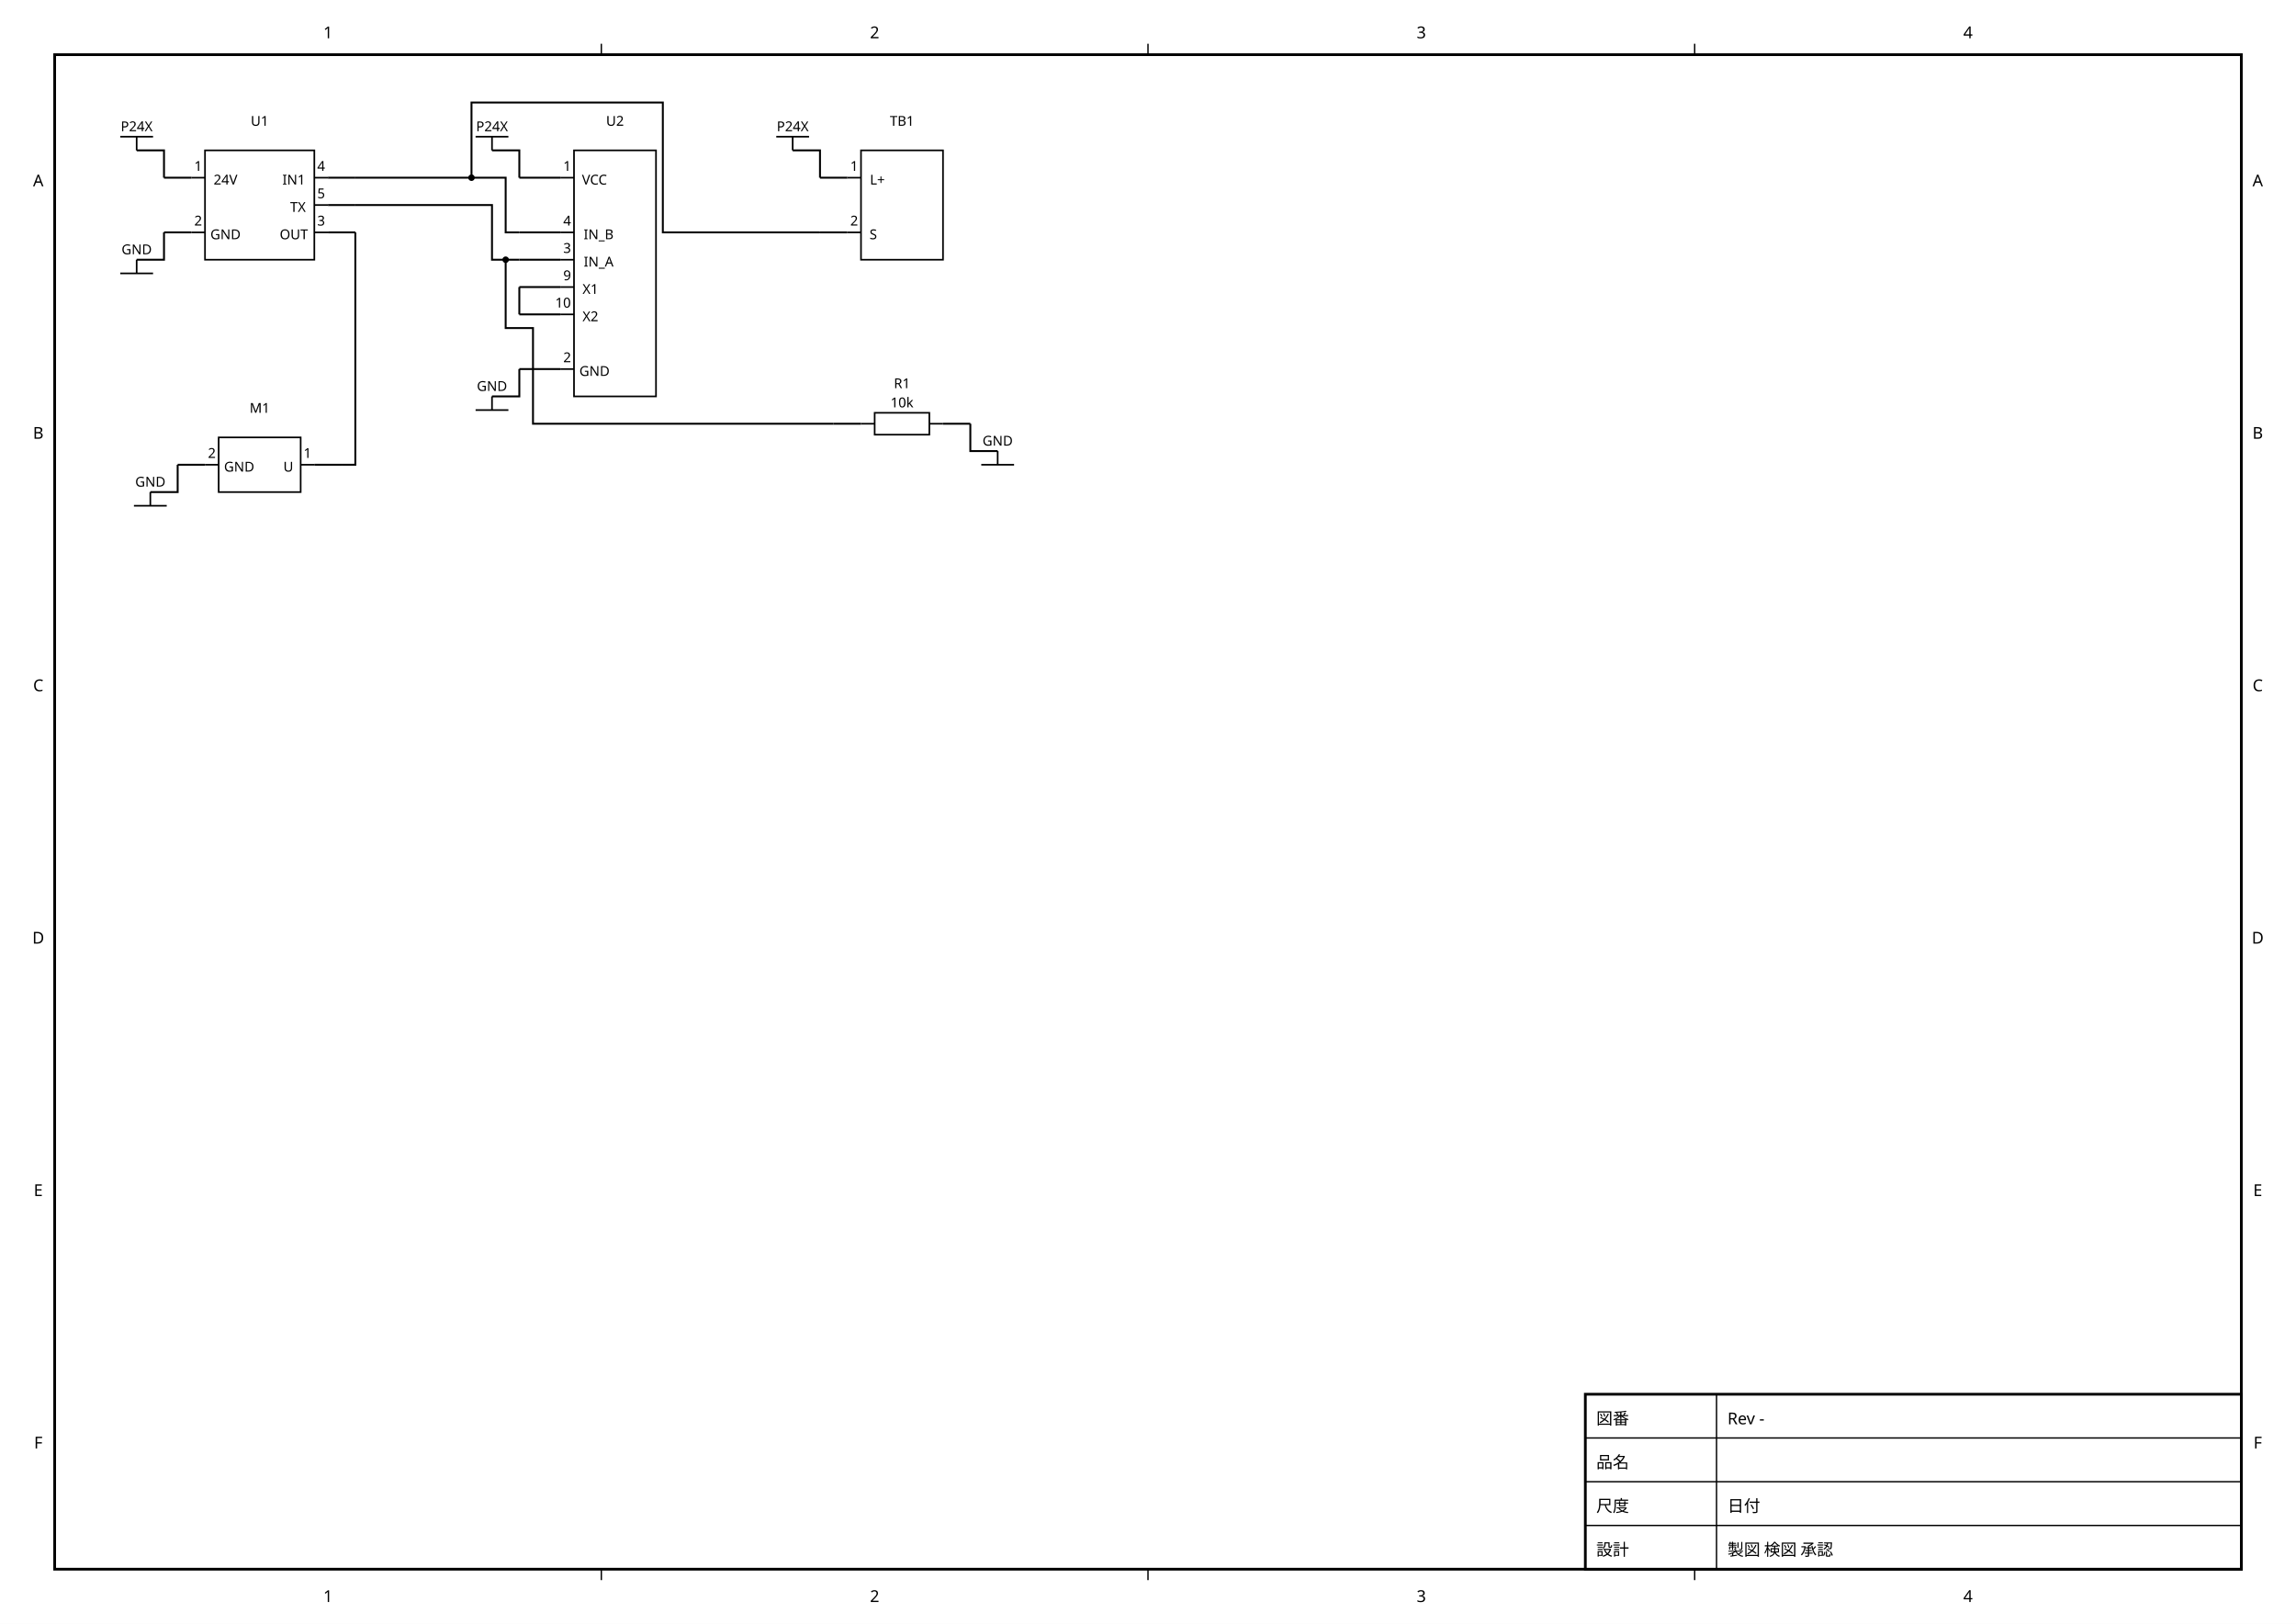
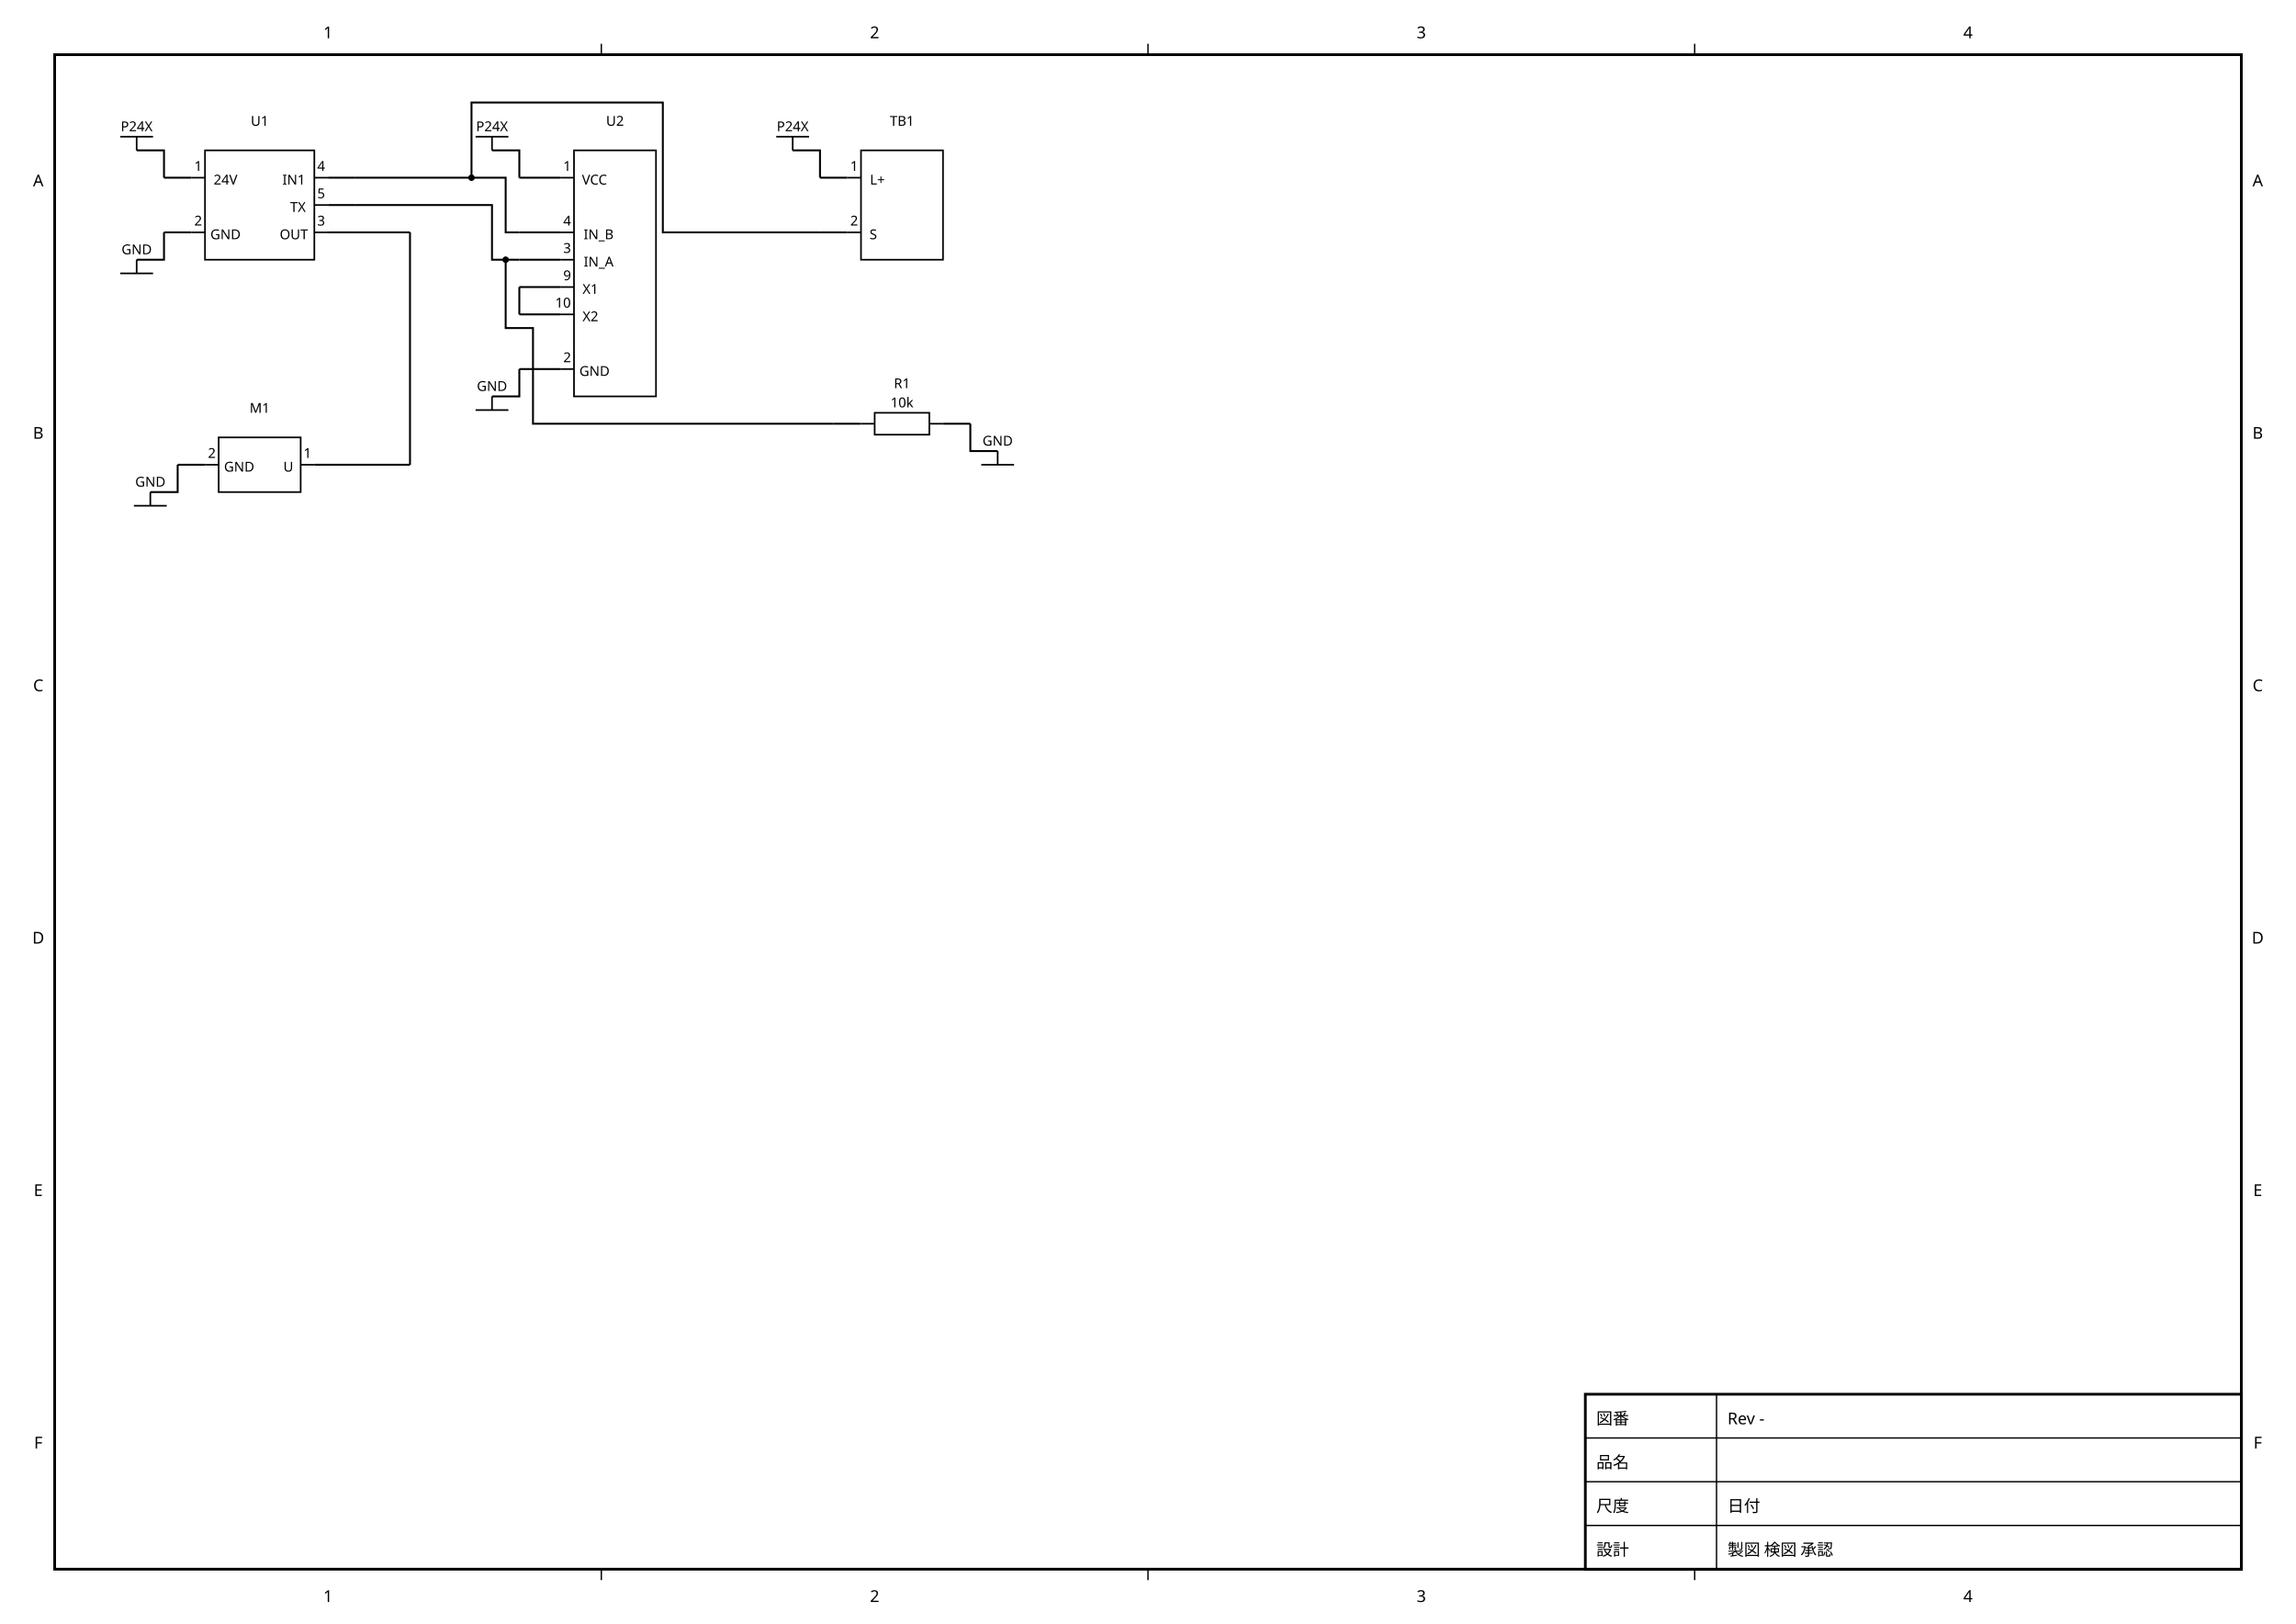
<svg xmlns="http://www.w3.org/2000/svg" width="420mm" height="297mm" viewBox="0 0 420 297">
  <rect x="0" y="0" width="420" height="297" fill="#ffffff" />
  <rect x="10" y="10" width="400" height="277" fill="none" stroke="#000" stroke-width="0.500" />
  <text x="60" y="7" font-size="3" fill="#000" text-anchor="middle" font-family="sans-serif">1</text>
  <text x="60" y="293" font-size="3" fill="#000" text-anchor="middle" font-family="sans-serif">1</text>
  <text x="160" y="7" font-size="3" fill="#000" text-anchor="middle" font-family="sans-serif">2</text>
  <text x="160" y="293" font-size="3" fill="#000" text-anchor="middle" font-family="sans-serif">2</text>
  <line x1="110" y1="8" x2="110" y2="10" stroke="#000" stroke-width="0.250" />
  <line x1="110" y1="287" x2="110" y2="289" stroke="#000" stroke-width="0.250" />
  <text x="260" y="7" font-size="3" fill="#000" text-anchor="middle" font-family="sans-serif">3</text>
  <text x="260" y="293" font-size="3" fill="#000" text-anchor="middle" font-family="sans-serif">3</text>
  <line x1="210" y1="8" x2="210" y2="10" stroke="#000" stroke-width="0.250" />
  <line x1="210" y1="287" x2="210" y2="289" stroke="#000" stroke-width="0.250" />
  <text x="360" y="7" font-size="3" fill="#000" text-anchor="middle" font-family="sans-serif">4</text>
  <text x="360" y="293" font-size="3" fill="#000" text-anchor="middle" font-family="sans-serif">4</text>
  <line x1="310" y1="8" x2="310" y2="10" stroke="#000" stroke-width="0.250" />
  <line x1="310" y1="287" x2="310" y2="289" stroke="#000" stroke-width="0.250" />
  <text x="7" y="34.083" font-size="3" fill="#000" text-anchor="middle" font-family="sans-serif">A</text>
  <text x="413" y="34.083" font-size="3" fill="#000" text-anchor="middle" font-family="sans-serif">A</text>
  <text x="7" y="80.250" font-size="3" fill="#000" text-anchor="middle" font-family="sans-serif">B</text>
  <text x="413" y="80.250" font-size="3" fill="#000" text-anchor="middle" font-family="sans-serif">B</text>
  <text x="7" y="126.417" font-size="3" fill="#000" text-anchor="middle" font-family="sans-serif">C</text>
  <text x="413" y="126.417" font-size="3" fill="#000" text-anchor="middle" font-family="sans-serif">C</text>
  <text x="7" y="172.583" font-size="3" fill="#000" text-anchor="middle" font-family="sans-serif">D</text>
  <text x="413" y="172.583" font-size="3" fill="#000" text-anchor="middle" font-family="sans-serif">D</text>
  <text x="7" y="218.750" font-size="3" fill="#000" text-anchor="middle" font-family="sans-serif">E</text>
  <text x="413" y="218.750" font-size="3" fill="#000" text-anchor="middle" font-family="sans-serif">E</text>
  <text x="7" y="264.917" font-size="3" fill="#000" text-anchor="middle" font-family="sans-serif">F</text>
  <text x="413" y="264.917" font-size="3" fill="#000" text-anchor="middle" font-family="sans-serif">F</text>
  <rect x="290" y="255" width="120" height="32" fill="#fff" stroke="#000" stroke-width="0.500" />
  <line x1="290" y1="263" x2="410" y2="263" stroke="#000" stroke-width="0.250" />
  <line x1="290" y1="271" x2="410" y2="271" stroke="#000" stroke-width="0.250" />
  <line x1="290" y1="279" x2="410" y2="279" stroke="#000" stroke-width="0.250" />
  <line x1="314" y1="255" x2="314" y2="287" stroke="#000" stroke-width="0.250" />
  <text x="292" y="260.500" font-size="3" fill="#000" text-anchor="start" font-family="sans-serif">図番</text>
  <text x="316" y="260.500" font-size="3" fill="#000" text-anchor="start" font-family="sans-serif">  Rev -</text>
  <text x="292" y="268.500" font-size="3" fill="#000" text-anchor="start" font-family="sans-serif">品名</text>
  <text x="316" y="268.500" font-size="3" fill="#000" text-anchor="start" font-family="sans-serif" />
  <text x="292" y="276.500" font-size="3" fill="#000" text-anchor="start" font-family="sans-serif">尺度</text>
  <text x="316" y="276.500" font-size="3" fill="#000" text-anchor="start" font-family="sans-serif">    日付 </text>
  <text x="292" y="284.500" font-size="3" fill="#000" text-anchor="start" font-family="sans-serif">設計</text>
  <text x="316" y="284.500" font-size="3" fill="#000" text-anchor="start" font-family="sans-serif">  製図   検図   承認 </text>
  <circle cx="86.250" cy="32.500" r="0.600" fill="#000" />
  <circle cx="92.500" cy="47.500" r="0.600" fill="#000" />
  <polygon points="40,80 55,80 55,90 40,90" fill="none" stroke="#000" stroke-width="0.300" />
  <polyline points="40,85 37.500,85" fill="none" stroke="#000" stroke-width="0.300" />
  <text x="38.750" y="83.750" font-size="2.500" fill="#000" text-anchor="middle" font-family="sans-serif">2</text>
  <text x="43.750" y="86.250" font-size="2.500" fill="#000" text-anchor="middle" font-family="sans-serif">GND</text>
  <polyline points="55,85 57.500,85" fill="none" stroke="#000" stroke-width="0.300" />
  <text x="56.250" y="83.750" font-size="2.500" fill="#000" text-anchor="middle" font-family="sans-serif">1</text>
  <text x="52.750" y="86.250" font-size="2.500" fill="#000" text-anchor="middle" font-family="sans-serif">U</text>
  <text x="47.500" y="75.500" font-size="2.500" fill="#000" text-anchor="middle" font-family="sans-serif">M1</text>
  <polygon points="157.500,27.500 172.500,27.500 172.500,47.500 157.500,47.500" fill="none" stroke="#000" stroke-width="0.300" />
  <polyline points="157.500,32.500 155,32.500" fill="none" stroke="#000" stroke-width="0.300" />
  <text x="156.250" y="31.250" font-size="2.500" fill="#000" text-anchor="middle" font-family="sans-serif">1</text>
  <text x="160.500" y="33.750" font-size="2.500" fill="#000" text-anchor="middle" font-family="sans-serif">L+</text>
  <polyline points="157.500,42.500 155,42.500" fill="none" stroke="#000" stroke-width="0.300" />
  <text x="156.250" y="41.250" font-size="2.500" fill="#000" text-anchor="middle" font-family="sans-serif">2</text>
  <text x="159.750" y="43.750" font-size="2.500" fill="#000" text-anchor="middle" font-family="sans-serif">S</text>
  <text x="165" y="23" font-size="2.500" fill="#000" text-anchor="middle" font-family="sans-serif">TB1</text>
  <polygon points="37.500,27.500 57.500,27.500 57.500,47.500 37.500,47.500" fill="none" stroke="#000" stroke-width="0.300" />
  <polyline points="37.500,32.500 35,32.500" fill="none" stroke="#000" stroke-width="0.300" />
  <text x="36.250" y="31.250" font-size="2.500" fill="#000" text-anchor="middle" font-family="sans-serif">1</text>
  <text x="41.250" y="33.750" font-size="2.500" fill="#000" text-anchor="middle" font-family="sans-serif">24V</text>
  <polyline points="37.500,42.500 35,42.500" fill="none" stroke="#000" stroke-width="0.300" />
  <text x="36.250" y="41.250" font-size="2.500" fill="#000" text-anchor="middle" font-family="sans-serif">2</text>
  <text x="41.250" y="43.750" font-size="2.500" fill="#000" text-anchor="middle" font-family="sans-serif">GND</text>
  <polyline points="57.500,32.500 60,32.500" fill="none" stroke="#000" stroke-width="0.300" />
  <text x="58.750" y="31.250" font-size="2.500" fill="#000" text-anchor="middle" font-family="sans-serif">4</text>
  <text x="53.750" y="33.750" font-size="2.500" fill="#000" text-anchor="middle" font-family="sans-serif">IN1</text>
  <polyline points="57.500,37.500 60,37.500" fill="none" stroke="#000" stroke-width="0.300" />
  <text x="58.750" y="36.250" font-size="2.500" fill="#000" text-anchor="middle" font-family="sans-serif">5</text>
  <text x="54.500" y="38.750" font-size="2.500" fill="#000" text-anchor="middle" font-family="sans-serif">TX</text>
  <polyline points="57.500,42.500 60,42.500" fill="none" stroke="#000" stroke-width="0.300" />
  <text x="58.750" y="41.250" font-size="2.500" fill="#000" text-anchor="middle" font-family="sans-serif">3</text>
  <text x="53.750" y="43.750" font-size="2.500" fill="#000" text-anchor="middle" font-family="sans-serif">OUT</text>
  <text x="47.500" y="23" font-size="2.500" fill="#000" text-anchor="middle" font-family="sans-serif">U1</text>
  <polygon points="105,27.500 120,27.500 120,72.500 105,72.500" fill="none" stroke="#000" stroke-width="0.300" />
  <polyline points="105,32.500 102.500,32.500" fill="none" stroke="#000" stroke-width="0.300" />
  <text x="103.750" y="31.250" font-size="2.500" fill="#000" text-anchor="middle" font-family="sans-serif">1</text>
  <text x="108.750" y="33.750" font-size="2.500" fill="#000" text-anchor="middle" font-family="sans-serif">VCC</text>
  <polyline points="105,42.500 102.500,42.500" fill="none" stroke="#000" stroke-width="0.300" />
  <text x="103.750" y="41.250" font-size="2.500" fill="#000" text-anchor="middle" font-family="sans-serif">4</text>
  <text x="109.500" y="43.750" font-size="2.500" fill="#000" text-anchor="middle" font-family="sans-serif">IN_B</text>
  <polyline points="105,47.500 102.500,47.500" fill="none" stroke="#000" stroke-width="0.300" />
  <text x="103.750" y="46.250" font-size="2.500" fill="#000" text-anchor="middle" font-family="sans-serif">3</text>
  <text x="109.500" y="48.750" font-size="2.500" fill="#000" text-anchor="middle" font-family="sans-serif">IN_A</text>
  <polyline points="105,52.500 102.500,52.500" fill="none" stroke="#000" stroke-width="0.300" />
  <text x="103.750" y="51.250" font-size="2.500" fill="#000" text-anchor="middle" font-family="sans-serif">9</text>
  <text x="108" y="53.750" font-size="2.500" fill="#000" text-anchor="middle" font-family="sans-serif">X1</text>
  <polyline points="105,57.500 102.500,57.500" fill="none" stroke="#000" stroke-width="0.300" />
  <text x="103" y="56.250" font-size="2.500" fill="#000" text-anchor="middle" font-family="sans-serif">10</text>
  <text x="108" y="58.750" font-size="2.500" fill="#000" text-anchor="middle" font-family="sans-serif">X2</text>
  <polyline points="105,67.500 102.500,67.500" fill="none" stroke="#000" stroke-width="0.300" />
  <text x="103.750" y="66.250" font-size="2.500" fill="#000" text-anchor="middle" font-family="sans-serif">2</text>
  <text x="108.750" y="68.750" font-size="2.500" fill="#000" text-anchor="middle" font-family="sans-serif">GND</text>
  <text x="112.500" y="23" font-size="2.500" fill="#000" text-anchor="middle" font-family="sans-serif">U2</text>
  <polyline points="182.500,82.500 182.500,85" fill="none" stroke="#000" stroke-width="0.300" />
  <polyline points="185.500,85 179.500,85" fill="none" stroke="#000" stroke-width="0.300" />
  <text x="182.500" y="81.500" font-size="2.500" fill="#000" text-anchor="middle" font-family="sans-serif">GND</text>
  <polyline points="25,47.500 25,50" fill="none" stroke="#000" stroke-width="0.300" />
  <polyline points="28,50 22,50" fill="none" stroke="#000" stroke-width="0.300" />
  <text x="25" y="46.500" font-size="2.500" fill="#000" text-anchor="middle" font-family="sans-serif">GND</text>
  <polyline points="27.500,90 27.500,92.500" fill="none" stroke="#000" stroke-width="0.300" />
  <polyline points="30.500,92.500 24.500,92.500" fill="none" stroke="#000" stroke-width="0.300" />
  <text x="27.500" y="89" font-size="2.500" fill="#000" text-anchor="middle" font-family="sans-serif">GND</text>
  <polyline points="90,72.500 90,75" fill="none" stroke="#000" stroke-width="0.300" />
  <polyline points="93,75 87,75" fill="none" stroke="#000" stroke-width="0.300" />
  <text x="90" y="71.500" font-size="2.500" fill="#000" text-anchor="middle" font-family="sans-serif">GND</text>
  <polyline points="145,27.500 145,25" fill="none" stroke="#000" stroke-width="0.300" />
  <polyline points="142,25 148,25" fill="none" stroke="#000" stroke-width="0.300" />
  <text x="145" y="24" font-size="2.500" fill="#000" text-anchor="middle" font-family="sans-serif">P24X</text>
  <polyline points="25,27.500 25,25" fill="none" stroke="#000" stroke-width="0.300" />
  <polyline points="22,25 28,25" fill="none" stroke="#000" stroke-width="0.300" />
  <text x="25" y="24" font-size="2.500" fill="#000" text-anchor="middle" font-family="sans-serif">P24X</text>
  <polyline points="90,27.500 90,25" fill="none" stroke="#000" stroke-width="0.300" />
  <polyline points="87,25 93,25" fill="none" stroke="#000" stroke-width="0.300" />
  <text x="90" y="24" font-size="2.500" fill="#000" text-anchor="middle" font-family="sans-serif">P24X</text>
  <polygon points="160,75.500 170,75.500 170,79.500 160,79.500" fill="none" stroke="#000" stroke-width="0.300" />
  <polyline points="157.500,77.500 160,77.500" fill="none" stroke="#000" stroke-width="0.300" />
  <polyline points="170,77.500 172.500,77.500" fill="none" stroke="#000" stroke-width="0.300" />
  <text x="165" y="71" font-size="2.500" fill="#000" text-anchor="middle" font-family="sans-serif">R1</text>
  <text x="165" y="74.500" font-size="2.500" fill="#000" text-anchor="middle" font-family="sans-serif">10k</text>
  <polyline points="102.500,32.500 95,32.500" fill="none" stroke="#000000" stroke-width="0.350" />
  <polyline points="102.500,42.500 95,42.500" fill="none" stroke="#000000" stroke-width="0.350" />
  <polyline points="102.500,47.500 95,47.500" fill="none" stroke="#000000" stroke-width="0.350" />
  <polyline points="102.500,52.500 95,52.500" fill="none" stroke="#000000" stroke-width="0.350" />
  <polyline points="102.500,57.500 95,57.500" fill="none" stroke="#000000" stroke-width="0.350" />
  <polyline points="102.500,67.500 95,67.500" fill="none" stroke="#000000" stroke-width="0.350" />
  <polyline points="150,32.500 150,27.500 145,27.500" fill="none" stroke="#000000" stroke-width="0.350" />
  <polyline points="155,32.500 150,32.500" fill="none" stroke="#000000" stroke-width="0.350" />
  <polyline points="155,42.500 150,42.500" fill="none" stroke="#000000" stroke-width="0.350" />
  <polyline points="157.500,77.500 152.500,77.500" fill="none" stroke="#000000" stroke-width="0.350" />
  <polyline points="172.500,77.500 177.500,77.500" fill="none" stroke="#000000" stroke-width="0.350" />
  <polyline points="177.500,77.500 177.500,82.500 182.500,82.500" fill="none" stroke="#000000" stroke-width="0.350" />
  <polyline points="30,32.500 30,27.500 25,27.500" fill="none" stroke="#000000" stroke-width="0.350" />
  <polyline points="30,42.500 30,47.500 25,47.500" fill="none" stroke="#000000" stroke-width="0.350" />
  <polyline points="32.500,85 32.500,90 27.500,90" fill="none" stroke="#000000" stroke-width="0.350" />
  <polyline points="35,32.500 30,32.500" fill="none" stroke="#000000" stroke-width="0.350" />
  <polyline points="35,42.500 30,42.500" fill="none" stroke="#000000" stroke-width="0.350" />
  <polyline points="37.500,85 32.500,85" fill="none" stroke="#000000" stroke-width="0.350" />
  <polyline points="57.500,85 62.500,85" fill="none" stroke="#000000" stroke-width="0.350" />
  <polyline points="60,32.500 65,32.500" fill="none" stroke="#000000" stroke-width="0.350" />
  <polyline points="60,37.500 65,37.500" fill="none" stroke="#000000" stroke-width="0.350" />
  <polyline points="60,42.500 65,42.500" fill="none" stroke="#000000" stroke-width="0.350" />
-   <polyline points="62.500,85 65,85 65,42.500" fill="none" stroke="#000000" stroke-width="0.350" />
+   <polyline points="62.500,85 75,85" fill="none" stroke="#000000" stroke-width="0.350" />
  <polyline points="65,32.500 86.250,32.500" fill="none" stroke="#000000" stroke-width="0.350" />
  <polyline points="65,37.500 90,37.500 90,47.500 92.500,47.500" fill="none" stroke="#000000" stroke-width="0.350" />
+   <polyline points="65,42.500 75,42.500" fill="none" stroke="#000000" stroke-width="0.350" />
+   <polyline points="75,42.500 75,85" fill="none" stroke="#000000" stroke-width="0.350" />
  <polyline points="86.250,32.500 86.250,18.750 121.250,18.750 121.250,42.500 150,42.500" fill="none" stroke="#000000" stroke-width="0.350" />
  <polyline points="86.250,32.500 92.500,32.500 92.500,42.500 95,42.500" fill="none" stroke="#000000" stroke-width="0.350" />
  <polyline points="92.500,47.500 92.500,60 97.500,60 97.500,77.500 152.500,77.500" fill="none" stroke="#000000" stroke-width="0.350" />
  <polyline points="92.500,47.500 95,47.500" fill="none" stroke="#000000" stroke-width="0.350" />
  <polyline points="95,32.500 95,27.500 90,27.500" fill="none" stroke="#000000" stroke-width="0.350" />
  <polyline points="95,52.500 95,57.500" fill="none" stroke="#000000" stroke-width="0.350" />
  <polyline points="95,67.500 95,72.500 90,72.500" fill="none" stroke="#000000" stroke-width="0.350" />
</svg>
